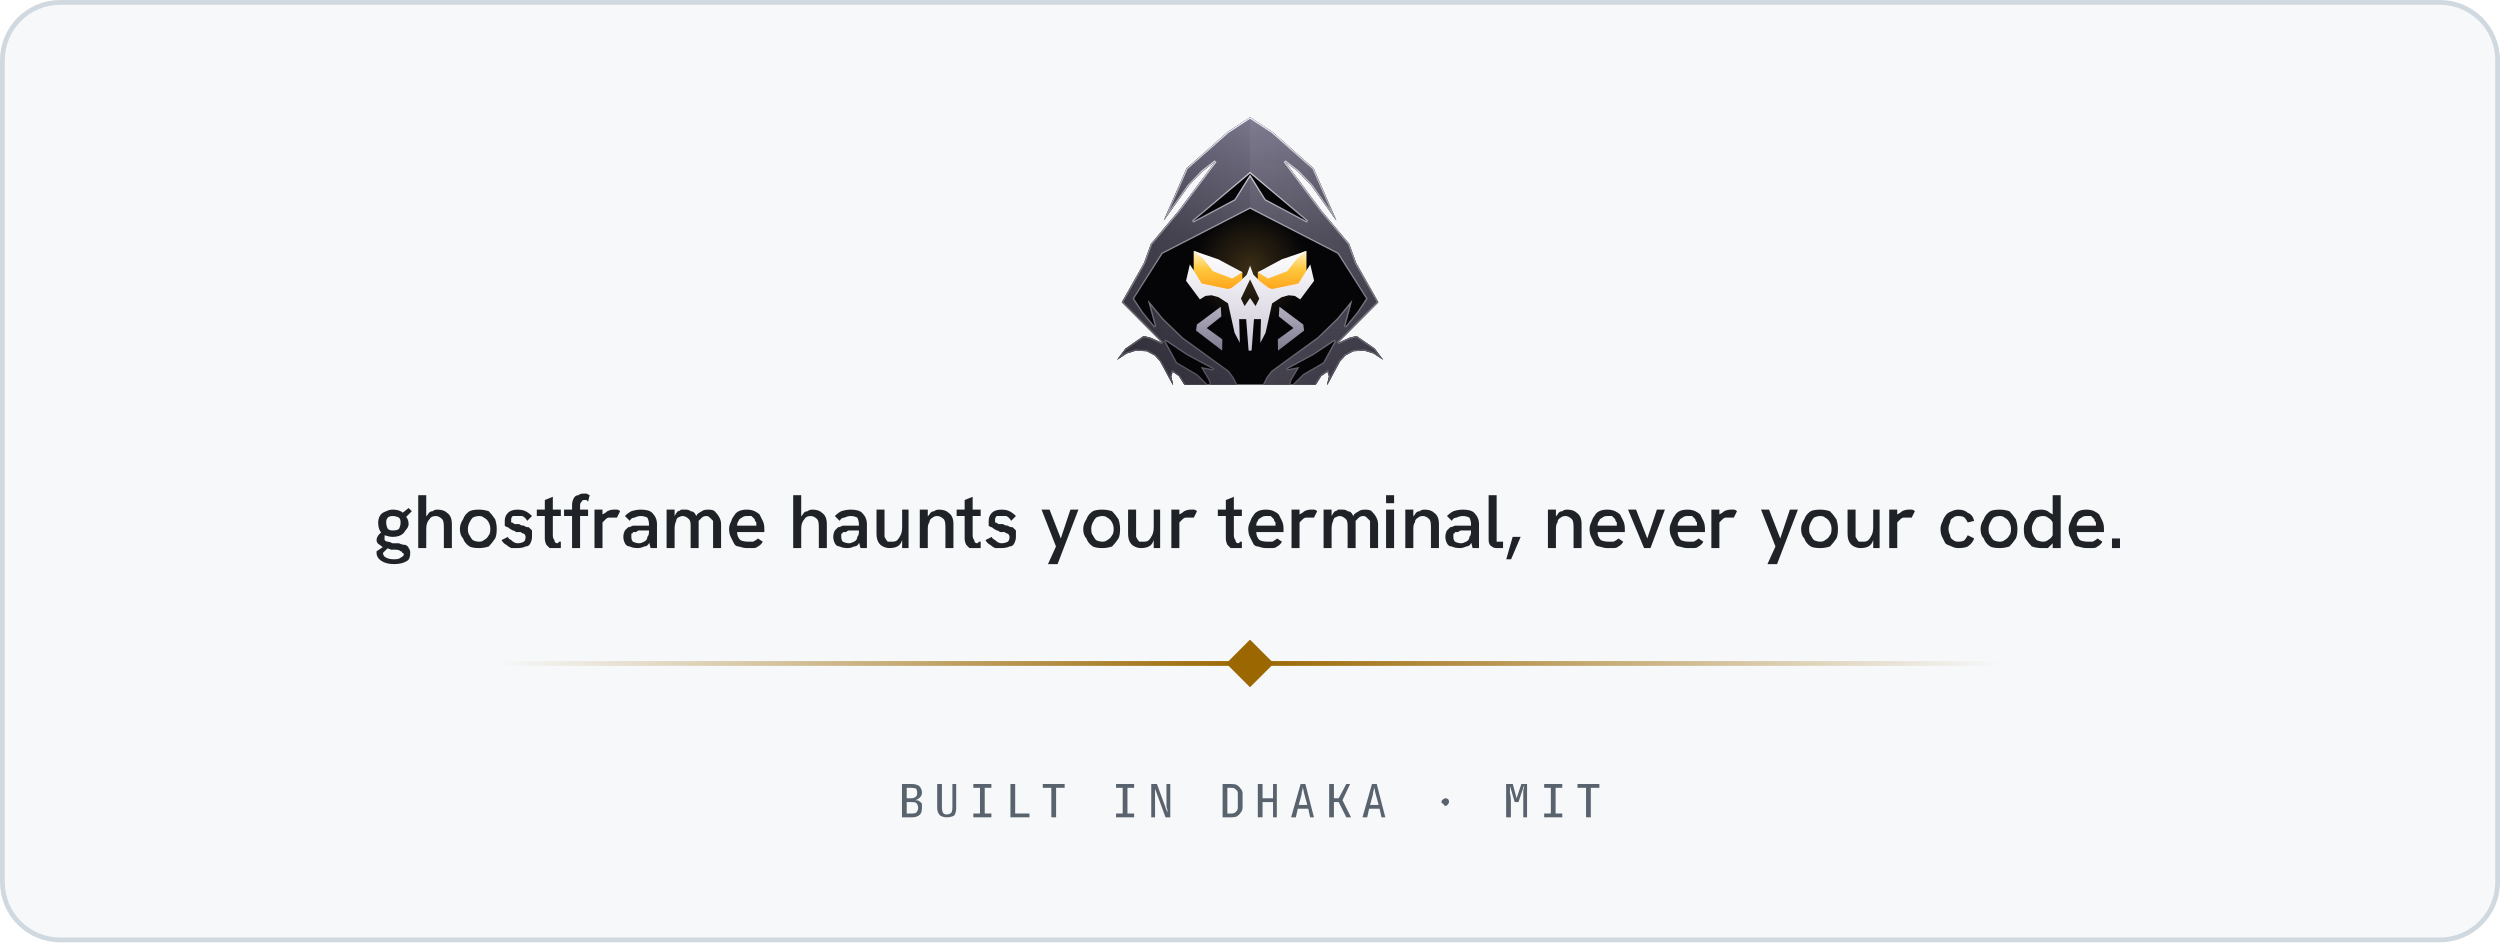
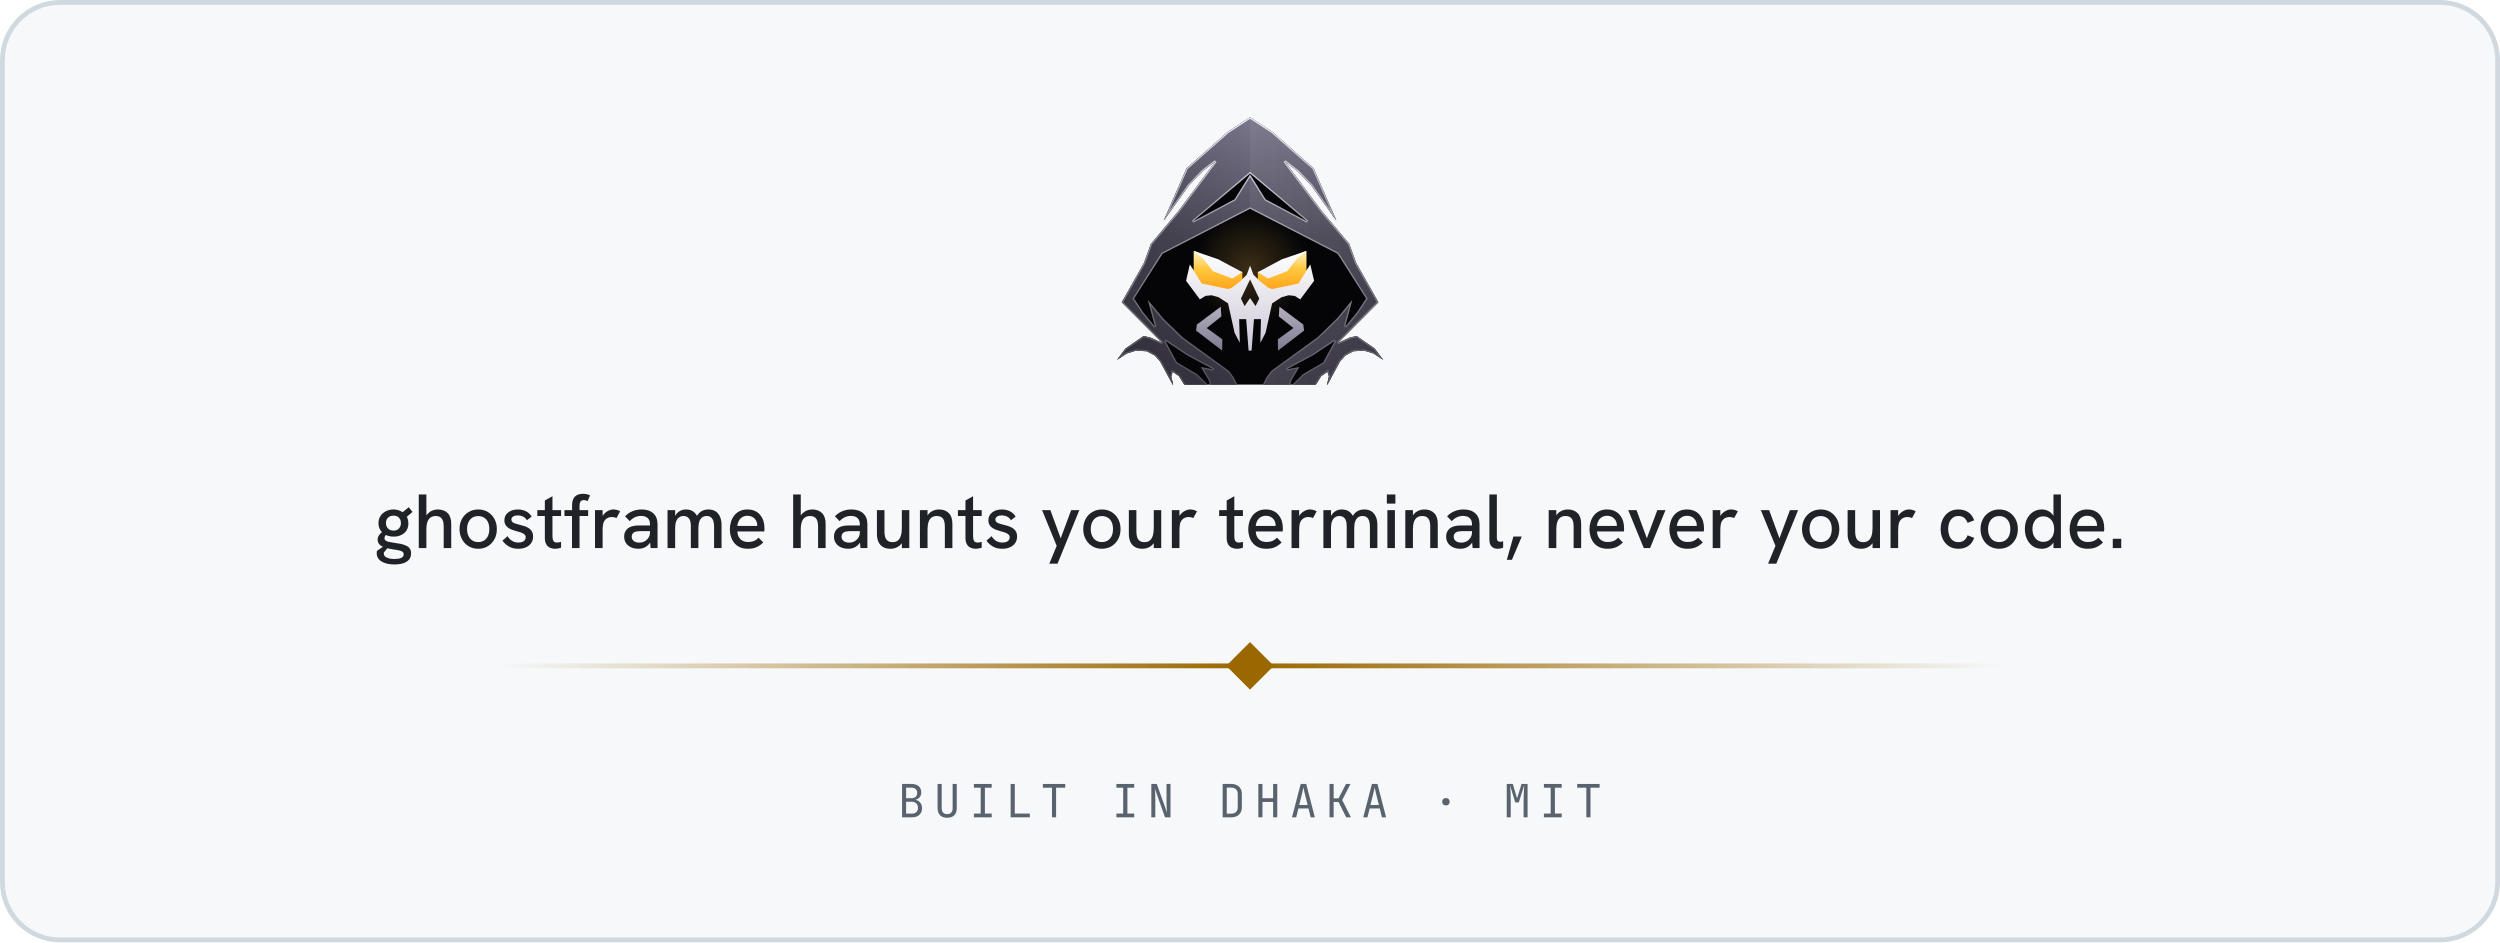
<svg xmlns="http://www.w3.org/2000/svg" width="520" height="196" viewBox="0 0 520 196" role="img" aria-label="ghostframe haunts your terminal, never your code.">
  <style>.eg,.er{opacity:0}@keyframes eg{0%,22.2%{opacity:1}33.3%,88.9%{opacity:0}100%{opacity:1}}@keyframes ea{0%,22.2%{opacity:0}33.3%,55.6%{opacity:1}66.7%,100%{opacity:0}}@keyframes er{0%,55.6%{opacity:0}66.7%,88.9%{opacity:1}100%{opacity:0}}.eg{animation:eg 9s infinite}.ea{animation:ea 9s infinite}.er{animation:er 9s infinite}@media (prefers-reduced-motion: reduce){*{animation:none!important}}</style>
  <defs>
-     <path id="a" d="m13 10q-5 0-8-2-3-2-3-5 0 0 0 0 0-1 0-1l6-4 2 1-4 4q0 0 0 0 0 0 0 0 0 2 2 3 2 1 5 1 3 0 4-1 2-1 2-2 0-1-1-1 0-1-1-1-1-1-3-1-1 0-3 0-2-1-4-1-2-1-3-2-2-1-2-3 0-2 2-4 1-1 3-2l3 2q-2 0-3 1 0 1 0 2 0 1 0 1 1 1 2 1 1 0 3 1 2 0 4 0 2 1 4 1 2 1 2 2 1 1 1 3 0 4-2 5-3 2-8 2zm-1-17q-2 0-5-1-2-1-3-3-1-2-1-5 0-2 1-4 1-2 4-3 2-1 4-1 3 0 5 1 2 1 3 3 2 2 2 5 0 2-2 4-1 2-3 3-2 1-5 1zm0-4q3 0 4-1 1-2 1-4 0-2-1-3-2-1-4-1-2 0-3 1-1 1-1 3 0 2 1 4 1 1 3 1zm8-8-3-2 5-4 2 2z" />
-     <path id="b" d="m3 0 0-33 5 0 0 14-1 1q1-2 2-3 1-2 3-2 1-1 3-1 4 0 6 2 3 2 3 7l0 15-5 0 0-13q0-4-1-5-2-2-4-2-3 0-4 2-2 2-2 6l0 12z" />
-     <path id="c" d="m14 0q-4 0-6-1-3-2-4-5-2-2-2-6 0-3 2-6 1-3 4-5 2-1 6-1 3 0 6 1 2 2 4 5 1 3 1 6 0 4-1 6-2 3-4 5-3 1-6 1zm0-4q2 0 3-1 2-1 3-3 1-1 1-4 0-2-1-4-1-2-3-3-1-1-3-1-2 0-4 1-1 1-2 3-1 2-1 4 0 3 1 4 1 2 2 3 2 1 4 1z" />
-     <path id="d" d="m11 0q-2 0-4 0-2-1-3-2-2-1-3-3l4-2q0 1 2 2 2 2 4 2 2 0 4-1 1-1 1-3 0-1-1-2-1 0-2-1-1 0-3 0-1-1-2-1-2-1-3-2-1 0-2-1 0-2 0-3 0-3 2-5 2-2 6-2 3 0 5 1 2 1 4 3l-3 3q-1-2-3-3-1 0-3 0-2 0-3 0-1 1-1 2 0 1 0 2 1 0 2 1 1 0 3 0 1 1 3 1 1 1 3 1 1 1 2 2 0 2 0 4 0 2-1 4-1 2-3 2-2 1-5 1z" />
-     <path id="e" d="m12 0q-2 0-4 0-1-1-2-2-1-2-1-4l0-24 5-2 0 24q0 2 1 3 0 2 2 2 0 0 1-1 1 0 1 0l0 4q-1 0-2 0-1 0-1 0zm-12-20 0-4 15 0 0 4z" />
-     <path id="f" d="m5 0 0-20-5 0 0-4 5 0 0-3q0-2 1-4 1-2 3-2 1-1 3-1 1 0 2 0 2 1 2 1l-1 4q-1-1-1-1-1 0-1 0-2 0-2 1-1 1-1 2l0 3 5 0 0 4-5 0 0 20z" />
-     <path id="g" d="m3 0 0-24 5 0 0 7-1 0q0-2 1-4 2-1 3-2 2-1 4-1 1 0 2 0 1 0 2 1l-2 4q-1 0-2 0-1 0-1 0-1 0-2 0-1 0-2 1-1 1-2 2 0 1 0 2 0 1 0 3l0 11z" />
-     <path id="h" d="m19 0-1-4 0-11q0-2-1-4-2-1-4-1-2 0-4 1-2 0-3 2l-3-3q2-2 4-3 3-1 6-1 5 0 7 2 3 3 3 7l0 15zm-8 0q-3 0-5-1-2 0-3-2-1-2-1-4 0-2 1-4 1-1 2-2 1 0 3-1 1 0 3 0l8 0 0 3-7 0q-1 0-2 1-1 0-2 0 0 1-1 1 0 1 0 2 0 2 1 3 2 1 4 1 1 0 3-1 2-1 2-3 1-1 1-3l2 2q0 3-2 5-1 2-3 2-2 1-4 1z" />
-     <path id="i" d="m3 0 0-24 5 0 0 6-1 1q0-2 1-3 1-2 2-3 1 0 2-1 1 0 3 0 2 0 3 1 2 0 3 2 1 2 2 4l-3 1q1-3 2-5 1-1 3-2 1-1 4-1 3 0 4 1 2 2 3 4 1 2 1 4l0 15-5 0 0-13q0-3 0-4-1-1-2-2-1-1-2-1-2 0-3 1-1 1-2 2 0 2 0 5l0 12-5 0 0-14q0-3-1-4-2-2-4-2-1 0-3 1-1 1-1 2-1 2-1 5l0 12z" />
-     <path id="j" d="m13 0q-2 0-5-1-2 0-3-2-1-2-2-4-1-2-1-5 0-2 1-4 1-3 2-4 1-2 3-3 2-1 5-1 3 0 5 1 2 1 3 2 1 2 2 4 1 2 1 5 0 0 0 0 0 1 0 2l-17 0q0 3 2 5 2 1 5 1 2 0 3 0 2-1 3-2l3 2q-1 2-3 3-1 1-3 1-2 0-4 0zm6-13q0 0 0 0 0-1 0-1 0-1 0-2-1-1-1-2-1-1-2-2-1 0-3 0-2 0-3 1-2 1-2 2-1 1-1 3l14 0z" />
-     <path id="k" d="m11 0q-2 0-4-1-2-1-3-3-1-2-1-5l0-15 5 0 0 14q0 2 0 3 1 2 2 3 1 0 3 0 2 0 3-1 1-1 2-3 1-2 1-5l0-11 4 0 0 24-4 0 0-5 0 0q-1 3-3 4-2 1-5 1z" />
-     <path id="l" d="m3 0 0-24 5 0 0 5-1 1q1-2 2-3 1-2 3-2 1-1 3-1 4 0 6 2 3 2 3 7l0 15-5 0 0-13q0-4-1-5-2-2-4-2-2 0-3 1-2 1-2 3-1 1-1 4l0 12z" />
-     <path id="m" d="m5 10 5-11-9-23 5 0 7 18 6-18 5 0-13 34z" />
-     <path id="n" d="m3 0 0-24 5 0 0 24zm0-28 0-5 5 0 0 5z" />
-     <path id="o" d="m8 0q-2 0-3-1-2-1-2-4l0-28 5 0 0 27q0 1 0 2 1 0 2 0 0 0 1 0 0 0 1 0l0 4q-1 0-2 0-1 0-2 0z" />
-     <path id="p" d="m1 7 4-14 5 0-6 14z" />
-     <path id="q" d="m11 0-10-24 5 0 7 18 6-18 5 0-9 24z" />
-     <path id="r" d="m13 0q-2 0-4-1-3-1-4-2-1-2-2-4-1-2-1-5 0-2 1-4 1-3 2-4 1-2 4-3 2-1 4-1 4 0 6 2 3 1 4 5l-4 1q-1-2-2-3-1-1-4-1-2 0-3 1-2 1-2 3-1 2-1 4 0 2 1 4 0 2 2 3 1 1 3 1 3 0 4-1 1-1 2-3l4 2q-1 3-4 5-2 1-6 1z" />
-     <path id="s" d="m13 0q-3 0-6-1-2-2-4-5-1-2-1-6 0-4 2-6 1-3 3-5 3-1 6-1 2 0 4 1 1 1 3 2 1 2 1 4l-1 0 0-16 5 0 0 33-5 0 0-7 1 0q0 3-1 4-2 2-3 3-2 0-4 0zm1-4q2 0 3-1 2-1 3-3 0-2 0-4 0-2 0-4-1-2-3-3-1-1-3-1-2 0-4 1-1 1-2 3-1 2-1 4 0 2 1 4 1 2 2 3 2 1 4 1z" />
-     <path id="t" d="m3 0 0-6 5 0 0 6z" />
-     <path id="u" d="m4 0 0-35 10 0q5 0 8 2 3 3 3 7 0 3-2 5-2 2-5 3l0 0q3 0 4 1 2 1 3 3 0 2 0 4 0 5-2 7-3 3-8 3zm5-20 5 0q3 0 5-2 1-1 1-4 0-2-1-4-2-1-5-1l-5 0zm0 16 6 0q3 0 4-1 2-2 2-5 0-3-2-5-1-1-4-1l-6 0z" />
-     <path id="v" d="m14 0q-4 0-7-2-3-3-3-8l0-25 5 0 0 25q0 3 1 5 1 2 4 2 3 0 5-2 1-2 1-5l0-25 4 0 0 25q0 5-2 8-3 2-8 2z" />
-     <path id="w" d="m5 0 0-4 7 0 0-27-7 0 0-4 19 0 0 4-7 0 0 27 7 0 0 4z" />
-     <path id="x" d="m6 0 0-35 5 0 0 31 15 0 0 4z" />
-     <path id="y" d="m12 0 0-31-9 0 0-4 23 0 0 4-9 0 0 31z" />
-     <path id="z" d="m4 0 0-35 6 0 11 30q0-1 0-3-1-2-1-4 0-2 0-3l0-20 4 0 0 35-5 0-11-30q0 1 0 3 0 2 0 4 0 2 0 3l0 20z" />
-     <path id="A" d="m4 0 0-35 9 0q4 0 6 1 3 2 4 4 2 2 2 5l0 14q0 4-2 6-1 2-4 4-2 1-6 1zm5-4 4 0q4 0 5-2 2-1 2-5l0-14q0-3-2-4-1-2-5-2l-4 0z" />
-     <path id="B" d="m4 0 0-35 5 0 0 15 11 0 0-15 4 0 0 35-4 0 0-16-11 0 0 16z" />
-     <path id="C" d="m2 0 10-35 5 0 9 35-4 0-2-9-11 0-2 9zm8-13 9 0-3-11q-1-3-1-5-1-2-1-3 0 1 0 3-1 2-1 5z" />
-     <path id="D" d="m4 0 0-35 5 0 0 15 5 0 8-15 4 0-8 17 9 18-5 0-8-16-5 0 0 16z" />
-     <path id="E" d="m14-12q-1 0-2-2-2-1-2-2 0-2 2-3 1-1 2-1 2 0 3 1 1 1 1 3 0 1-1 2-1 2-3 2z" />
-     <path id="F" d="m3 0 0-35 7 0 4 15 5-15 6 0 0 35-4 0 0-17q0-2 0-5 0-3 0-6 1-3 1-6l-6 18-4 0-5-17q0 3 0 7 1 5 1 9l0 17z" />
+     <path id="a" d="m2.7 2.13q-1.07 0-1.69-.39-.63-.39-.63-1.08 0-.05.01-.13 0-.08.02-.16l1.28-.88.3.25-.68.84q-.01.04-.01.07 0 .02 0 .05 0 .36.4.54.4.18 1 .18.53 0 .86-.14.33-.15.33-.47 0-.17-.1-.28-.1-.11-.3-.17-.2-.07-.47-.11-.28-.05-.64-.1-.46-.07-.89-.2-.43-.13-.71-.38-.28-.26-.28-.68 0-.36.26-.66.25-.31.66-.5l.56.39q-.31.07-.45.23-.14.15-.14.37 0 .18.14.29.13.11.38.17.25.06.6.11.49.07.92.15.42.08.75.23.32.14.5.39.17.24.17.63 0 .7-.56 1.07-.57.37-1.59.37zm-.11-3.62q-.59 0-1.03-.22-.45-.23-.7-.62-.25-.4-.25-.91 0-.53.26-.93.26-.4.71-.62.44-.23.98-.23.52 0 .97.23.44.22.71.63.26.41.26.96 0 .52-.24.91-.25.38-.68.59-.43.21-.99.21zm-.02-.78q.46 0 .71-.29.25-.28.25-.69 0-.44-.26-.7-.27-.27-.7-.27-.45 0-.72.27-.27.27-.27.69 0 .42.26.7.26.29.73.29zm1.61-1.7-.71-.47 1.08-.87.49.61z" />
+     <path id="b" d="m.68 0 0-6.97.99 0 0 3.11-.21.07q.13-.41.39-.68.25-.27.59-.41.33-.14.71-.14.82 0 1.29.48.46.47.46 1.38l0 3.16-.98 0 0-2.8q0-.71-.25-1.04-.26-.33-.79-.33-.59 0-.9.42-.31.41-.31 1.32l0 2.43z" />
+     <path id="c" d="m2.88.09q-.7 0-1.25-.33-.55-.33-.86-.91-.32-.58-.32-1.32 0-.74.31-1.31.31-.58.87-.91.55-.33 1.25-.33.71 0 1.25.33.54.33.86.91.31.57.31 1.31 0 .74-.31 1.32-.32.57-.86.91-.55.33-1.25.33zm0-.87q.44 0 .77-.21.32-.21.5-.59.17-.38.17-.89 0-.52-.17-.9-.18-.38-.5-.58-.33-.21-.77-.21-.45 0-.77.21-.33.21-.5.59-.18.37-.18.89 0 .51.18.89.17.38.5.59.32.21.77.21z" />
+     <path id="d" d="m2.34.09q-.52 0-.92-.15-.4-.16-.68-.4-.29-.25-.46-.51l.67-.58q.19.34.55.59.35.24.85.24.44 0 .7-.18.25-.19.25-.49 0-.24-.16-.38-.16-.15-.42-.24-.26-.1-.57-.17-.28-.08-.57-.18-.29-.1-.52-.25-.24-.16-.38-.4-.15-.25-.15-.61 0-.63.49-1.01.48-.39 1.28-.39.57 0 1.04.24.47.23.73.69l-.61.47q-.2-.33-.51-.48-.32-.15-.69-.15-.35 0-.58.14-.24.15-.24.4 0 .18.11.3.1.11.33.2.22.08.55.16.31.07.63.17.32.1.59.26.27.16.44.43.17.27.17.7 0 .47-.24.83-.24.35-.67.55-.43.2-1.01.2z" />
+     <path id="e" d="m2.4.09q-.36 0-.66-.14-.31-.14-.48-.45-.18-.32-.18-.82l0-4.87.99-.55 0 5.16q0 .41.12.64.13.22.47.22.1 0 .24-.02.13-.03.29-.07l0 .76q-.2.07-.4.11-.2.03-.39.03zm-2.3-4.26 0-.76 3.09 0 0 .76z" />
+     <path id="f" d="m1.08 0 0-4.17-.98 0 0-.76.99 0 0-.6q0-.59.19-.92.19-.33.52-.47.32-.14.72-.14.28 0 .5.06.21.05.41.15l-.32.74q-.11-.06-.23-.09-.12-.04-.25-.04-.3 0-.44.19-.13.19-.13.52l0 .6 1.12 0 0 .76-1.12 0 0 4.17z" />
+     <path id="g" d="m.68 0 0-4.93.99 0 0 1.33-.21.04q.05-.44.31-.76.25-.33.6-.51.35-.19.69-.19.24 0 .46.06.21.05.43.18l-.48.88q-.11-.06-.28-.1-.17-.04-.32-.04-.23 0-.45.08-.22.08-.39.26-.18.18-.27.47-.04.14-.06.37-.03.22-.03.61l0 2.25z" />
+     <path id="h" d="m3.9 0-.08-.91 0-2.19q0-.52-.3-.8-.3-.28-.87-.28-.4 0-.76.16-.37.16-.7.52l-.61-.63q.44-.46.98-.67.53-.22 1.16-.22.99 0 1.54.51.54.5.54 1.41l0 3.1zm-1.59.09q-.55 0-.97-.2-.42-.2-.65-.55-.23-.36-.23-.83 0-.41.17-.7.17-.3.44-.46.25-.16.58-.22.32-.07.69-.07l1.57 0 0 .74-1.43 0q-.2 0-.41.04-.22.03-.37.14-.12.09-.19.23-.07.13-.07.31 0 .35.27.56.27.21.72.21.38 0 .7-.17.31-.18.5-.48.19-.31.19-.7l.35.46q-.09.52-.35.91-.26.38-.64.58-.39.2-.87.2z" />
+     <path id="i" d="m.68 0 0-4.93.99 0 0 1.27-.21.07q.09-.39.25-.66.16-.27.38-.44.21-.17.46-.25.25-.08.51-.08.43 0 .78.16.34.17.58.52.23.34.31.9l-.56.11q.15-.58.4-.95.24-.37.6-.55.35-.19.81-.19.62 0 1 .28.37.28.55.73.17.44.17.97l0 3.04-.97 0 0-2.8q0-.43-.1-.73-.1-.31-.31-.47-.21-.17-.56-.17-.34 0-.58.18-.24.17-.36.52-.13.35-.13.87l0 2.6-.98 0 0-2.86q0-.66-.24-.98-.25-.33-.71-.33-.34 0-.58.18-.25.17-.38.52-.13.35-.13.87l0 2.6z" />
+     <path id="j" d="m2.8.09q-.6 0-1.04-.2-.44-.2-.73-.55-.29-.36-.43-.81-.15-.46-.15-.96 0-.5.14-.96.14-.47.42-.83.28-.37.71-.58.42-.22 1-.22.58 0 1 .2.42.19.69.54.27.34.41.77.13.43.13.91 0 .05 0 .19-.01.13-.03.25l-3.49 0q.03.66.41 1.02.37.35.99.35.42 0 .75-.13.33-.14.61-.43l.6.62q-.29.29-.59.47-.31.18-.64.27-.34.08-.76.08zm1.18-2.74q.02-.08.03-.16 0-.08 0-.16 0-.23-.08-.45-.08-.22-.24-.39-.16-.18-.39-.28-.24-.11-.55-.11-.41 0-.7.19-.29.18-.44.48-.16.3-.19.65l2.88 0z" />
+     <path id="k" d="m2.37.09q-.55 0-.94-.22-.4-.23-.6-.65-.21-.43-.21-1.04l0-3.11.98 0 0 2.8q0 .44.11.75.11.3.35.46.23.15.59.15.42 0 .69-.21.26-.21.39-.62.13-.42.13-1.04l0-2.29.97 0 0 4.93-.97 0 0-1.06.2.04q-.22.55-.67.83-.45.28-1.02.28z" />
+     <path id="l" d="m.68 0 0-4.93.99 0 0 1.07-.2.06q.13-.41.38-.68.24-.26.58-.4.33-.14.72-.14.82 0 1.29.48.46.47.46 1.38l0 3.16-.98 0 0-2.8q0-.71-.25-1.04-.26-.33-.79-.33-.4 0-.66.18-.27.18-.41.57-.14.39-.14.99l0 2.43z" />
+     <path id="m" d="m1.14 2.03.96-2.32-1.9-4.64 1.08 0 1.34 3.66 1.36-3.66 1.06 0-2.83 6.96z" />
+     <path id="n" d="m.67 0 0-4.93.98 0 0 4.93zm-.07-5.78 0-1.19 1.11 0 0 1.19z" />
+     <path id="o" d="m1.73.09q-.47 0-.77-.29-.3-.29-.3-.92l0-5.85.97 0 0 5.66q0 .26.12.38.11.11.3.11.08 0 .19-.01.1-.02.21-.06l0 .83q-.18.08-.37.12-.2.03-.35.03z" />
+     <path id="p" d="m.24 1.52.85-3.02 1.09 0-1.28 3.02z" />
+     <path id="q" d="m2.22 0-2.02-4.93 1.08 0 1.34 3.66 1.36-3.66 1.06 0-2 4.93z" />
+     <path id="r" d="m2.77.09q-.56 0-.99-.2-.44-.21-.73-.57-.3-.36-.45-.82-.15-.46-.15-.97 0-.5.15-.96.15-.46.45-.82.29-.36.73-.57.43-.2.99-.2.72 0 1.26.35.53.35.78 1.06l-.86.33q-.13-.39-.42-.64-.29-.25-.76-.25-.46 0-.76.25-.3.24-.44.63-.14.38-.14.82 0 .44.14.83.14.39.44.63.3.24.76.24.47 0 .76-.25.29-.24.42-.64l.86.33q-.25.72-.78 1.07-.54.35-1.26.35z" />
+     <path id="s" d="m2.65.09q-.67 0-1.16-.33-.49-.34-.76-.92-.28-.59-.28-1.31 0-.79.3-1.36.29-.57.79-.88.5-.31 1.11-.31.44 0 .81.18.36.18.61.5.25.32.35.75l-.25.08 0-3.46.97 0 0 6.97-.97 0 0-1.42.29.01q-.13.48-.39.82-.26.33-.62.51-.37.17-.8.17zm.2-.9q.43 0 .75-.21.31-.21.49-.58.17-.38.17-.87 0-.49-.17-.86-.18-.38-.49-.58-.32-.21-.75-.21-.42 0-.74.21-.32.2-.49.58-.18.37-.18.86 0 .49.18.87.17.37.49.58.32.21.74.21z" />
+     <path id="t" d="m.65 0 0-1.21 1.1 0 0 1.21z" />
+     <path id="u" d="m.93 0 0-7.3 2.07 0q1 0 1.57.5.56.5.56 1.39 0 .56-.35 1.01-.36.45-.93.56l0 .03q.43.05.76.3.32.25.51.64.18.38.18.84 0 .94-.57 1.48-.58.55-1.58.55zm.88-4.19 1.18 0q.58 0 .92-.31.33-.31.33-.84 0-.53-.33-.84-.33-.31-.91-.31l-1.19 0zm0 3.38 1.24 0q.63 0 1-.33.36-.34.36-.92 0-.6-.36-.97-.37-.38-1-.38l-1.24 0z" />
+     <path id="v" d="m3 .1q-1.02 0-1.56-.56-.54-.57-.54-1.54l0-5.3.9 0 0 5.3q0 .6.3.95.29.35.9.35.6 0 .9-.35.3-.35.3-.95l0-5.3.9 0 0 5.3q0 .98-.53 1.54-.54.56-1.57.56z" />
+     <path id="w" d="m1.05 0 0-.82 1.49 0 0-5.66-1.49 0 0-.82 3.9 0 0 .82-1.49 0 0 5.66 1.49 0 0 .82z" />
+     <path id="x" d="m1.3 0 0-7.3.9 0 0 6.48 3.3 0 0 .82z" />
+     <path id="y" d="m2.55 0 0-6.48-2 0 0-.82 4.9 0 0 .82-2 0 0 6.48z" />
+     <path id="z" d="m.9 0 0-7.3 1.2 0 2.23 6.25q-.02-.25-.04-.61-.03-.37-.04-.77-.02-.41-.02-.77l0-4.1.87 0 0 7.3-1.2 0-2.22-6.25q.02.24.04.61.02.36.04.77.01.4.01.77l0 4.1z" />
+     <path id="A" d="m.92 0 0-7.3 1.89 0q.71 0 1.23.27.51.27.8.76.28.49.28 1.16l0 2.91q0 .67-.28 1.17-.29.49-.8.76-.52.27-1.23.27zm.9-.8.99 0q.66 0 1.04-.37.37-.37.37-1.03l0-2.91q0-.65-.37-1.02-.38-.37-1.04-.37l-.99 0z" />
+     <path id="B" d="m.93 0 0-7.3.9 0 0 3.12 2.34 0 0-3.12.9 0 0 7.3-.9 0 0-3.36-2.34 0 0 3.36z" />
+     <path id="C" d="m.5 0 1.9-7.3 1.21 0 1.89 7.3-.91 0-.48-1.94-2.21 0-.48 1.94zm1.58-2.7 1.84 0-.56-2.25q-.16-.64-.25-1.07-.09-.43-.11-.56-.02.13-.11.56-.09.43-.25 1.06z" />
+     <path id="D" d="m.92 0 0-7.3.9 0 0 3.14 1.08 0 1.62-3.14.98 0-1.81 3.52 1.91 3.78-1.03 0-1.7-3.37-1.05 0 0 3.37z" />
+     <path id="E" d="m3-2.6q-.37 0-.59-.22-.23-.22-.23-.57 0-.37.23-.6.22-.23.59-.23.37 0 .6.23.22.23.22.6 0 .35-.22.57-.23.22-.6.22z" />
+     <path id="F" d="m.72 0 0-7.3 1.33 0 .93 3.16.97-3.16 1.33 0 0 7.3-.87 0 0-3.45q0-.49.02-1.12.01-.64.04-1.29.03-.65.07-1.17l-1.18 3.77-.78 0-1.13-3.68q.08.74.11 1.62.03.88.03 1.87l0 3.45z" />
    <linearGradient id="h1" x1="104" x2="416" y1="0" y2="0" gradientUnits="userSpaceOnUse">
      <stop offset="0" stop-color="#9A6700" stop-opacity="0" />
      <stop offset="0.5" stop-color="#9A6700" stop-opacity="1" />
      <stop offset="1" stop-color="#9A6700" stop-opacity="0" />
    </linearGradient>
  </defs>
  <rect x=".5" y=".5" width="519" height="195" rx="12" fill="#f6f8fa" stroke="#d1d9e0" />
  <svg x="232" y="24" width="56" height="56" viewBox="28 26 944 944">
    <defs>
      <linearGradient id="k-eg-eyeG" x1=".5" y1="0" x2=".5" y2="1">
        <stop offset="0" stop-color="#E6FFF2" />
        <stop offset=".45" stop-color="#5BEBA6" />
        <stop offset="1" stop-color="#19B871" />
      </linearGradient>
      <radialGradient id="k-eg-ambG" gradientUnits="userSpaceOnUse" cx="500" cy="560" r="200">
        <stop offset="0" stop-color="#4BE39A" stop-opacity=".22" />
        <stop offset="1" stop-color="#4BE39A" stop-opacity="0" />
      </radialGradient>
      <linearGradient id="k-ea-eyeG" x1=".5" y1="0" x2=".5" y2="1">
        <stop offset="0" stop-color="#FFF3C9" />
        <stop offset=".45" stop-color="#FFC83D" />
        <stop offset="1" stop-color="#FFA21A" />
      </linearGradient>
      <radialGradient id="k-ea-ambG" gradientUnits="userSpaceOnUse" cx="500" cy="560" r="200">
        <stop offset="0" stop-color="#FFC04A" stop-opacity=".22" />
        <stop offset="1" stop-color="#FFC04A" stop-opacity="0" />
      </radialGradient>
      <linearGradient id="k-er-eyeG" x1=".5" y1="0" x2=".5" y2="1">
        <stop offset="0" stop-color="#FFD6DA" />
        <stop offset=".45" stop-color="#FF5566" />
        <stop offset="1" stop-color="#D9163A" />
      </linearGradient>
      <radialGradient id="k-er-ambG" gradientUnits="userSpaceOnUse" cx="500" cy="560" r="200">
        <stop offset="0" stop-color="#FF4D5E" stop-opacity=".22" />
        <stop offset="1" stop-color="#FF4D5E" stop-opacity="0" />
      </radialGradient>
      <linearGradient id="k-hoodG" gradientUnits="userSpaceOnUse" x1="0" y1="26" x2="0" y2="970">
        <stop offset="0" stop-color="#7A768C" />
        <stop offset=".45" stop-color="#4E4B5A" />
        <stop offset="1" stop-color="#3A3744" />
      </linearGradient>
      <linearGradient id="k-shade" x1="0" y1="0" x2="1" y2="0">
        <stop offset="0" stop-color="#000" stop-opacity=".22" />
        <stop offset=".499" stop-color="#000" stop-opacity="0" />
        <stop offset=".501" stop-color="#fff" stop-opacity=".05" />
        <stop offset="1" stop-color="#000" stop-opacity=".08" />
      </linearGradient>
      <linearGradient id="k-rimG" gradientUnits="userSpaceOnUse" x1="0" y1="26" x2="0" y2="970">
        <stop offset="0" stop-color="#F4F2FA" stop-opacity="1" />
        <stop offset=".35" stop-color="#F4F2FA" stop-opacity=".5" />
        <stop offset="1" stop-color="#F4F2FA" stop-opacity=".15" />
      </linearGradient>
      <linearGradient id="k-boneG" x1=".5" y1="0" x2=".5" y2="1">
        <stop offset="0" stop-color="#FFFFFF" />
        <stop offset="1" stop-color="#CBC6D6" />
      </linearGradient>
      <linearGradient id="k-brG" x1=".5" y1="0" x2=".5" y2="1">
        <stop offset="0" stop-color="#B3AFC0" />
        <stop offset="1" stop-color="#807C90" />
      </linearGradient>
      <linearGradient id="k-eyeG" x1=".5" y1="0" x2=".5" y2="1">
        <stop offset="0" stop-color="#FFF3C9" />
        <stop offset=".45" stop-color="#FFC83D" />
        <stop offset="1" stop-color="#FFA21A" />
      </linearGradient>
      <radialGradient id="k-ambG" gradientUnits="userSpaceOnUse" cx="500" cy="560" r="200">
        <stop offset="0" stop-color="#FFC04A" stop-opacity=".22" />
        <stop offset="1" stop-color="#FFC04A" stop-opacity="0" />
      </radialGradient>
      <clipPath id="k-hoodC">
        <path d="M197.71 394.59 L285.83 271.33 L333.80 221.70 L378.97 187.12 L248.47 362.24 L152.54 476.58 L128.00 544.06 L50.47 681.26 L192.69 824.04 L150.86 805.08 L126.88 799.50 L63.30 843.56 L33.74 883.16 L67.76 860.85 L100.11 850.81 L138.04 853.04 L166.48 868.10 L184.89 888.73 L231.60 974.93 L223.93 941.16 L228.95 924.99 L250.70 940.04 L274.68 977.97 L300.33 1004.18 L308.14 1022.59 L308.70 1053.26 L315.39 1081.15 L331.57 1111.27 L350.53 1131.90 L334.91 1085.05 L337.70 1049.36 L375.63 1072.23 L414.11 1122.98 L410.21 1088.96 L396.82 1041.55 L395.71 1018.13 L399.61 1003.63 L429.17 1042.11 L457.06 1066.09 L468.77 1085.05 L480.48 1126.32 L474.90 1156.44 L476.58 1169.83 L500.28 1210.12 L523.98 1169.83 L525.66 1156.44 L520.08 1126.32 L531.79 1085.05 L543.50 1066.09 L571.39 1042.11 L600.95 1003.63 L604.85 1018.13 L603.74 1041.55 L590.35 1088.96 L586.45 1122.98 L624.93 1072.23 L662.86 1049.36 L665.64 1085.05 L650.03 1131.90 L668.99 1111.27 L685.16 1081.15 L691.86 1053.26 L692.41 1022.59 L700.22 1004.18 L725.88 977.97 L749.86 940.04 L771.61 924.99 L776.63 941.16 L768.96 974.93 L815.67 888.73 L834.08 868.10 L862.52 853.04 L900.45 850.81 L932.79 860.85 L966.82 883.16 L937.26 843.56 L873.68 799.50 L849.69 805.08 L807.86 824.04 L950.08 681.26 L872.56 544.06 L848.02 476.58 L752.09 362.24 L621.58 187.12 L666.76 221.70 L714.72 271.33 L802.84 394.59 L723.09 211.66 L578.64 83.94 L500.28 32.46 L421.92 83.94 L277.47 211.66Z M500.00 1022.03 L495.54 1029.84 L476.58 1011.99 L443.11 945.06 L425.82 921.64 L264.08 804.52 L195.48 738.15 L141.94 673.45 L167.04 767.15 L125.21 716.40 L93.42 668.43 L193.25 511.15 L500.28 353.31 L807.31 511.15 L907.14 668.43 L875.35 716.40 L833.52 767.15 L858.62 673.45 L805.08 738.15 L736.48 804.52 L574.74 921.64 L557.45 945.06 L523.98 1011.99 L505.02 1029.84 L500.56 1022.03 L500.28 1021.54Z M672.89 908.25 L628.83 916.62 L721.42 866.98 L798.38 815.67 L756.55 892.08 L685.72 933.35 L638.32 980.20 L645.57 954.55Z M445.90 320.41 L299.22 398.49 L500.28 229.54 L701.34 398.49 L554.66 320.41 L500.28 233.52Z M362.24 980.20 L314.84 933.35 L244.00 892.08 L202.18 815.67 L279.14 866.98 L371.72 916.62 L327.66 908.25 L354.99 954.55Z" clip-rule="evenodd" />
      </clipPath>
      <clipPath id="k-silhC">
        <path d="M197.71 394.59 L285.83 271.33 L333.80 221.70 L378.97 187.12 L248.47 362.24 L152.54 476.58 L128.00 544.06 L50.47 681.26 L192.69 824.04 L150.86 805.08 L126.88 799.50 L63.30 843.56 L33.74 883.16 L67.76 860.85 L100.11 850.81 L138.04 853.04 L166.48 868.10 L184.89 888.73 L231.60 974.93 L223.93 941.16 L228.95 924.99 L250.70 940.04 L274.68 977.97 L300.33 1004.18 L308.14 1022.59 L308.70 1053.26 L315.39 1081.15 L331.57 1111.27 L350.53 1131.90 L334.91 1085.05 L337.70 1049.36 L375.63 1072.23 L414.11 1122.98 L410.21 1088.96 L396.82 1041.55 L395.71 1018.13 L399.61 1003.63 L429.17 1042.11 L457.06 1066.09 L468.77 1085.05 L480.48 1126.32 L474.90 1156.44 L476.58 1169.83 L500.28 1210.12 L523.98 1169.83 L525.66 1156.44 L520.08 1126.32 L531.79 1085.05 L543.50 1066.09 L571.39 1042.11 L600.95 1003.63 L604.85 1018.13 L603.74 1041.55 L590.35 1088.96 L586.45 1122.98 L624.93 1072.23 L662.86 1049.36 L665.64 1085.05 L650.03 1131.90 L668.99 1111.27 L685.16 1081.15 L691.86 1053.26 L692.41 1022.59 L700.22 1004.18 L725.88 977.97 L749.86 940.04 L771.61 924.99 L776.63 941.16 L768.96 974.93 L815.67 888.73 L834.08 868.10 L862.52 853.04 L900.45 850.81 L932.79 860.85 L966.82 883.16 L937.26 843.56 L873.68 799.50 L849.69 805.08 L807.86 824.04 L950.08 681.26 L872.56 544.06 L848.02 476.58 L752.09 362.24 L621.58 187.12 L666.76 221.70 L714.72 271.33 L802.84 394.59 L723.09 211.66 L578.64 83.94 L500.28 32.46 L421.92 83.94 L277.47 211.66Z" />
      </clipPath>
      <filter id="k-eyeF" x="-60%" y="-60%" width="220%" height="220%">
        <feGaussianBlur stdDeviation="9" result="w" />
        <feComponentTransfer in="w" result="w2">
          <feFuncA type="linear" slope=".6" />
        </feComponentTransfer>
        <feMerge>
          <feMergeNode in="w2" />
          <feMergeNode in="SourceGraphic" />
        </feMerge>
      </filter>
    </defs>
    <path d="M197.71 394.59 L285.83 271.33 L333.80 221.70 L378.97 187.12 L248.47 362.24 L152.54 476.58 L128.00 544.06 L50.47 681.26 L192.69 824.04 L150.86 805.08 L126.88 799.50 L63.30 843.56 L33.74 883.16 L67.76 860.85 L100.11 850.81 L138.04 853.04 L166.48 868.10 L184.89 888.73 L231.60 974.93 L223.93 941.16 L228.95 924.99 L250.70 940.04 L274.68 977.97 L300.33 1004.18 L308.14 1022.59 L308.70 1053.26 L315.39 1081.15 L331.57 1111.27 L350.53 1131.90 L334.91 1085.05 L337.70 1049.36 L375.63 1072.23 L414.11 1122.98 L410.21 1088.96 L396.82 1041.55 L395.71 1018.13 L399.61 1003.63 L429.17 1042.11 L457.06 1066.09 L468.77 1085.05 L480.48 1126.32 L474.90 1156.44 L476.58 1169.83 L500.28 1210.12 L523.98 1169.83 L525.66 1156.44 L520.08 1126.32 L531.79 1085.05 L543.50 1066.09 L571.39 1042.11 L600.95 1003.63 L604.85 1018.13 L603.74 1041.55 L590.35 1088.96 L586.45 1122.98 L624.93 1072.23 L662.86 1049.36 L665.64 1085.05 L650.03 1131.90 L668.99 1111.27 L685.16 1081.15 L691.86 1053.26 L692.41 1022.59 L700.22 1004.18 L725.88 977.97 L749.86 940.04 L771.61 924.99 L776.63 941.16 L768.96 974.93 L815.67 888.73 L834.08 868.10 L862.52 853.04 L900.45 850.81 L932.79 860.85 L966.82 883.16 L937.26 843.56 L873.68 799.50 L849.69 805.08 L807.86 824.04 L950.08 681.26 L872.56 544.06 L848.02 476.58 L752.09 362.24 L621.58 187.12 L666.76 221.70 L714.72 271.33 L802.84 394.59 L723.09 211.66 L578.64 83.94 L500.28 32.46 L421.92 83.94 L277.47 211.66Z" fill="#050507" />
    <g class="eg">
      <rect x="0" y="0" width="1000" height="1300" fill="url(#k-eg-ambG)" clip-path="url(#k-silhC)" />
    </g>
    <g class="ea">
      <rect x="0" y="0" width="1000" height="1300" fill="url(#k-ea-ambG)" clip-path="url(#k-silhC)" />
    </g>
    <g class="er">
      <rect x="0" y="0" width="1000" height="1300" fill="url(#k-er-ambG)" clip-path="url(#k-silhC)" />
    </g>
    <path d="M197.71 394.59 L285.83 271.33 L333.80 221.70 L378.97 187.12 L248.47 362.24 L152.54 476.58 L128.00 544.06 L50.47 681.26 L192.69 824.04 L150.86 805.08 L126.88 799.50 L63.30 843.56 L33.74 883.16 L67.76 860.85 L100.11 850.81 L138.04 853.04 L166.48 868.10 L184.89 888.73 L231.60 974.93 L223.93 941.16 L228.95 924.99 L250.70 940.04 L274.68 977.97 L300.33 1004.18 L308.14 1022.59 L308.70 1053.26 L315.39 1081.15 L331.57 1111.27 L350.53 1131.90 L334.91 1085.05 L337.70 1049.36 L375.63 1072.23 L414.11 1122.98 L410.21 1088.96 L396.82 1041.55 L395.71 1018.13 L399.61 1003.63 L429.17 1042.11 L457.06 1066.09 L468.77 1085.05 L480.48 1126.32 L474.90 1156.44 L476.58 1169.83 L500.28 1210.12 L523.98 1169.83 L525.66 1156.44 L520.08 1126.32 L531.79 1085.05 L543.50 1066.09 L571.39 1042.11 L600.95 1003.63 L604.85 1018.13 L603.74 1041.55 L590.35 1088.96 L586.45 1122.98 L624.93 1072.23 L662.86 1049.36 L665.64 1085.05 L650.03 1131.90 L668.99 1111.27 L685.16 1081.15 L691.86 1053.26 L692.41 1022.59 L700.22 1004.18 L725.88 977.97 L749.86 940.04 L771.61 924.99 L776.63 941.16 L768.96 974.93 L815.67 888.73 L834.08 868.10 L862.52 853.04 L900.45 850.81 L932.79 860.85 L966.82 883.16 L937.26 843.56 L873.68 799.50 L849.69 805.08 L807.86 824.04 L950.08 681.26 L872.56 544.06 L848.02 476.58 L752.09 362.24 L621.58 187.12 L666.76 221.70 L714.72 271.33 L802.84 394.59 L723.09 211.66 L578.64 83.94 L500.28 32.46 L421.92 83.94 L277.47 211.66Z M500.00 1022.03 L495.54 1029.84 L476.58 1011.99 L443.11 945.06 L425.82 921.64 L264.08 804.52 L195.48 738.15 L141.94 673.45 L167.04 767.15 L125.21 716.40 L93.42 668.43 L193.25 511.15 L500.28 353.31 L807.31 511.15 L907.14 668.43 L875.35 716.40 L833.52 767.15 L858.62 673.45 L805.08 738.15 L736.48 804.52 L574.74 921.64 L557.45 945.06 L523.98 1011.99 L505.02 1029.84 L500.56 1022.03 L500.28 1021.54Z M672.89 908.25 L628.83 916.62 L721.42 866.98 L798.38 815.67 L756.55 892.08 L685.72 933.35 L638.32 980.20 L645.57 954.55Z M445.90 320.41 L299.22 398.49 L500.28 229.54 L701.34 398.49 L554.66 320.41 L500.28 233.52Z M362.24 980.20 L314.84 933.35 L244.00 892.08 L202.18 815.67 L279.14 866.98 L371.72 916.62 L327.66 908.25 L354.99 954.55Z" fill="url(#k-hoodG)" fill-rule="evenodd" />
    <rect x="0" y="0" width="1000" height="1300" fill="url(#k-shade)" clip-path="url(#k-hoodC)" />
    <g clip-path="url(#k-hoodC)">
      <path d="M197.71 394.59 L285.83 271.33 L333.80 221.70 L378.97 187.12 L248.47 362.24 L152.54 476.58 L128.00 544.06 L50.47 681.26 L192.69 824.04 L150.86 805.08 L126.88 799.50 L63.30 843.56 L33.74 883.16 L67.76 860.85 L100.11 850.81 L138.04 853.04 L166.48 868.10 L184.89 888.73 L231.60 974.93 L223.93 941.16 L228.95 924.99 L250.70 940.04 L274.68 977.97 L300.33 1004.18 L308.14 1022.59 L308.70 1053.26 L315.39 1081.15 L331.57 1111.27 L350.53 1131.90 L334.91 1085.05 L337.70 1049.36 L375.63 1072.23 L414.11 1122.98 L410.21 1088.96 L396.82 1041.55 L395.71 1018.13 L399.61 1003.63 L429.17 1042.11 L457.06 1066.09 L468.77 1085.05 L480.48 1126.32 L474.90 1156.44 L476.58 1169.83 L500.28 1210.12 L523.98 1169.83 L525.66 1156.44 L520.08 1126.32 L531.79 1085.05 L543.50 1066.09 L571.39 1042.11 L600.95 1003.63 L604.85 1018.13 L603.74 1041.55 L590.35 1088.96 L586.45 1122.98 L624.93 1072.23 L662.86 1049.36 L665.64 1085.05 L650.03 1131.90 L668.99 1111.27 L685.16 1081.15 L691.86 1053.26 L692.41 1022.59 L700.22 1004.18 L725.88 977.97 L749.86 940.04 L771.61 924.99 L776.63 941.16 L768.96 974.93 L815.67 888.73 L834.08 868.10 L862.52 853.04 L900.45 850.81 L932.79 860.85 L966.82 883.16 L937.26 843.56 L873.68 799.50 L849.69 805.08 L807.86 824.04 L950.08 681.26 L872.56 544.06 L848.02 476.58 L752.09 362.24 L621.58 187.12 L666.76 221.70 L714.72 271.33 L802.84 394.59 L723.09 211.66 L578.64 83.94 L500.28 32.46 L421.92 83.94 L277.47 211.66Z M500.00 1022.03 L495.54 1029.84 L476.58 1011.99 L443.11 945.06 L425.82 921.64 L264.08 804.52 L195.48 738.15 L141.94 673.45 L167.04 767.15 L125.21 716.40 L93.42 668.43 L193.25 511.15 L500.28 353.31 L807.31 511.15 L907.14 668.43 L875.35 716.40 L833.52 767.15 L858.62 673.45 L805.08 738.15 L736.48 804.52 L574.74 921.64 L557.45 945.06 L523.98 1011.99 L505.02 1029.84 L500.56 1022.03 L500.28 1021.54Z M672.89 908.25 L628.83 916.62 L721.42 866.98 L798.38 815.67 L756.55 892.08 L685.72 933.35 L638.32 980.20 L645.57 954.55Z M445.90 320.41 L299.22 398.49 L500.28 229.54 L701.34 398.49 L554.66 320.41 L500.28 233.52Z M362.24 980.20 L314.84 933.35 L244.00 892.08 L202.18 815.67 L279.14 866.98 L371.72 916.62 L327.66 908.25 L354.99 954.55Z" fill="none" stroke="url(#k-rimG)" stroke-width="9" stroke-linejoin="miter" />
    </g>
    <g class="eg">
      <path d="M661.07 524.52 L627.58 567.89 L566.26 592.53 L532.60 573.02 L527.33 575.85 L527.33 600.20 L521.75 594.49 L521.75 602.59 L571.12 640.38 L673.56 619.89 L703.57 571.87 L703.57 561.18 L697.99 570.23 L697.99 501.12 L683.93 505.92Z M429.44 640.38 L478.81 602.59 L478.81 594.49 L473.23 600.20 L473.23 575.85 L467.95 573.02 L434.30 592.53 L372.98 567.89 L339.49 524.52 L316.63 505.92 L302.57 501.12 L302.57 570.23 L296.99 561.18 L296.99 571.87 L327.00 619.89Z" fill="url(#k-eg-eyeG)" />
    </g>
    <g class="ea">
      <path d="M661.07 524.52 L627.58 567.89 L566.26 592.53 L532.60 573.02 L527.33 575.85 L527.33 600.20 L521.75 594.49 L521.75 602.59 L571.12 640.38 L673.56 619.89 L703.57 571.87 L703.57 561.18 L697.99 570.23 L697.99 501.12 L683.93 505.92Z M429.44 640.38 L478.81 602.59 L478.81 594.49 L473.23 600.20 L473.23 575.85 L467.95 573.02 L434.30 592.53 L372.98 567.89 L339.49 524.52 L316.63 505.92 L302.57 501.12 L302.57 570.23 L296.99 561.18 L296.99 571.87 L327.00 619.89Z" fill="url(#k-ea-eyeG)" />
    </g>
    <g class="er">
      <path d="M661.07 524.52 L627.58 567.89 L566.26 592.53 L532.60 573.02 L527.33 575.85 L527.33 600.20 L521.75 594.49 L521.75 602.59 L571.12 640.38 L673.56 619.89 L703.57 571.87 L703.57 561.18 L697.99 570.23 L697.99 501.12 L683.93 505.92Z M429.44 640.38 L478.81 602.59 L478.81 594.49 L473.23 600.20 L473.23 575.85 L467.95 573.02 L434.30 592.53 L372.98 567.89 L339.49 524.52 L316.63 505.92 L302.57 501.12 L302.57 570.23 L296.99 561.18 L296.99 571.87 L327.00 619.89Z" fill="url(#k-er-eyeG)" />
    </g>
    <path d="M389.57 663.41 L423.03 685.16 L445.90 788.34 L464.31 823.48 L462.07 740.38 L486.61 740.38 L494.98 850.25 L500.28 851.26 L505.58 850.25 L513.94 740.38 L538.48 740.38 L536.25 823.48 L554.66 788.34 L577.52 685.16 L610.99 663.41 L635.53 656.72 L656.72 658.95 L676.24 671.22 L724.76 605.97 L711.38 548.52 L670.11 615.45 L577.52 634.97 L564.70 630.51 L535.14 608.20 L511.71 584.22 L501.12 555.21 L500.28 552.93 L499.44 555.21 L488.85 584.22 L465.42 608.20 L435.86 630.51 L423.03 634.97 L330.45 615.45 L289.18 548.52 L275.79 605.97 L324.32 671.22 L343.84 658.95 L365.03 656.72Z M468.21 668.43 L497.77 606.53 L500.28 601.27 L502.79 606.53 L532.35 668.43 L519.52 694.65 L500.28 666.42 L481.04 694.65Z M664.53 528.44 L697.99 501.12 L611.54 530.67 L527.33 575.85 L563.02 598.16 L631.07 571.95Z M389.01 530.67 L302.57 501.12 L336.03 528.44 L369.49 571.95 L437.53 598.16 L473.23 575.85Z" fill="url(#k-boneG)" fill-rule="evenodd" />
    <path d="M603.18 696.88 L600.95 730.90 L652.26 771.61 L597.60 811.21 L598.16 850.81 L689.63 780.54 L686.84 759.34Z M310.93 780.54 L402.40 850.81 L402.96 811.21 L348.30 771.61 L399.61 730.90 L397.38 696.88 L313.72 759.34Z" fill="url(#k-brG)" />
  </svg>
-   <g fill="#1f2328" transform="translate(0 114) scale(0.3333)">
-     <use href="#a" x="233" />
-     <use href="#b" x="258" />
-     <use href="#c" x="285" />
-     <use href="#d" x="312" />
-     <use href="#e" x="335" />
-     <use href="#f" x="352" />
-     <use href="#g" x="368" />
-     <use href="#h" x="387" />
-     <use href="#i" x="413" />
-     <use href="#j" x="453" />
-     <use href="#b" x="492" />
-     <use href="#h" x="518" />
-     <use href="#k" x="544" />
-     <use href="#l" x="571" />
-     <use href="#e" x="597" />
-     <use href="#d" x="614" />
-     <use href="#m" x="649" />
-     <use href="#c" x="674" />
-     <use href="#k" x="701" />
-     <use href="#g" x="728" />
-     <use href="#e" x="760" />
-     <use href="#j" x="777" />
-     <use href="#g" x="803" />
-     <use href="#i" x="823" />
-     <use href="#n" x="862" />
-     <use href="#l" x="874" />
-     <use href="#h" x="900" />
-     <use href="#o" x="926" />
-     <use href="#p" x="939" />
-     <use href="#l" x="963" />
-     <use href="#j" x="990" />
-     <use href="#q" x="1015" />
-     <use href="#j" x="1040" />
-     <use href="#g" x="1065" />
-     <use href="#m" x="1098" />
-     <use href="#c" x="1122" />
-     <use href="#k" x="1150" />
-     <use href="#g" x="1176" />
-     <use href="#r" x="1209" />
-     <use href="#c" x="1234" />
-     <use href="#s" x="1261" />
-     <use href="#j" x="1289" />
-     <use href="#t" x="1315" />
+   <g fill="#1f2328" transform="translate(0 114) scale(1.6)">
+     <use href="#a" x="48.59" />
+     <use href="#b" x="53.76" />
+     <use href="#c" x="59.29" />
+     <use href="#d" x="65.04" />
+     <use href="#e" x="69.75" />
+     <use href="#f" x="73.28" />
+     <use href="#g" x="76.67" />
+     <use href="#h" x="80.68" />
+     <use href="#i" x="86.1" />
+     <use href="#j" x="94.43" />
+     <use href="#b" x="102.43" />
+     <use href="#h" x="107.96" />
+     <use href="#k" x="113.38" />
+     <use href="#l" x="118.91" />
+     <use href="#e" x="124.43" />
+     <use href="#d" x="127.96" />
+     <use href="#m" x="135.27" />
+     <use href="#c" x="140.37" />
+     <use href="#k" x="146.13" />
+     <use href="#g" x="151.66" />
+     <use href="#e" x="158.39" />
+     <use href="#j" x="161.82" />
+     <use href="#g" x="167.22" />
+     <use href="#i" x="171.36" />
+     <use href="#n" x="179.69" />
+     <use href="#l" x="182.01" />
+     <use href="#h" x="187.54" />
+     <use href="#o" x="192.96" />
+     <use href="#p" x="195.65" />
+     <use href="#l" x="200.65" />
+     <use href="#j" x="206.18" />
+     <use href="#q" x="211.47" />
+     <use href="#j" x="216.57" />
+     <use href="#g" x="221.97" />
+     <use href="#m" x="228.71" />
+     <use href="#c" x="233.81" />
+     <use href="#k" x="239.57" />
+     <use href="#g" x="245.09" />
+     <use href="#r" x="251.83" />
+     <use href="#c" x="257.02" />
+     <use href="#s" x="262.78" />
+     <use href="#j" x="268.6" />
+     <use href="#t" x="274.01" />
  </g>
-   <rect x="104" y="137.5" width="312" height="1" fill="url(#h1)" />
-   <rect x="256.5" y="134.5" width="7" height="7" transform="rotate(45 260 138)" fill="#9A6700" />
-   <g fill="#59636e" transform="translate(0 170) scale(0.1979)">
-     <use href="#u" x="944" />
-     <use href="#v" x="981" />
-     <use href="#w" x="1018" />
-     <use href="#x" x="1056" />
-     <use href="#y" x="1093" />
-     <use href="#w" x="1168" />
-     <use href="#z" x="1206" />
-     <use href="#A" x="1281" />
-     <use href="#B" x="1318" />
-     <use href="#C" x="1355" />
-     <use href="#D" x="1393" />
-     <use href="#C" x="1430" />
-     <use href="#E" x="1505" />
-     <use href="#F" x="1580" />
-     <use href="#w" x="1618" />
-     <use href="#y" x="1655" />
+   <rect x="104" y="138" width="312" height="1" fill="url(#h1)" />
+   <rect x="256.5" y="135" width="7" height="7" transform="rotate(45 260 138.5)" fill="#9A6700" />
+   <g fill="#59636e" transform="translate(0 170) scale(0.95)">
+     <use href="#u" x="196.58" />
+     <use href="#v" x="204.38" />
+     <use href="#w" x="212.18" />
+     <use href="#x" x="219.98" />
+     <use href="#y" x="227.78" />
+     <use href="#w" x="243.38" />
+     <use href="#z" x="251.18" />
+     <use href="#A" x="266.78" />
+     <use href="#B" x="274.58" />
+     <use href="#C" x="282.38" />
+     <use href="#D" x="290.18" />
+     <use href="#C" x="297.98" />
+     <use href="#E" x="313.58" />
+     <use href="#F" x="329.18" />
+     <use href="#w" x="336.98" />
+     <use href="#y" x="344.78" />
  </g>
</svg>
